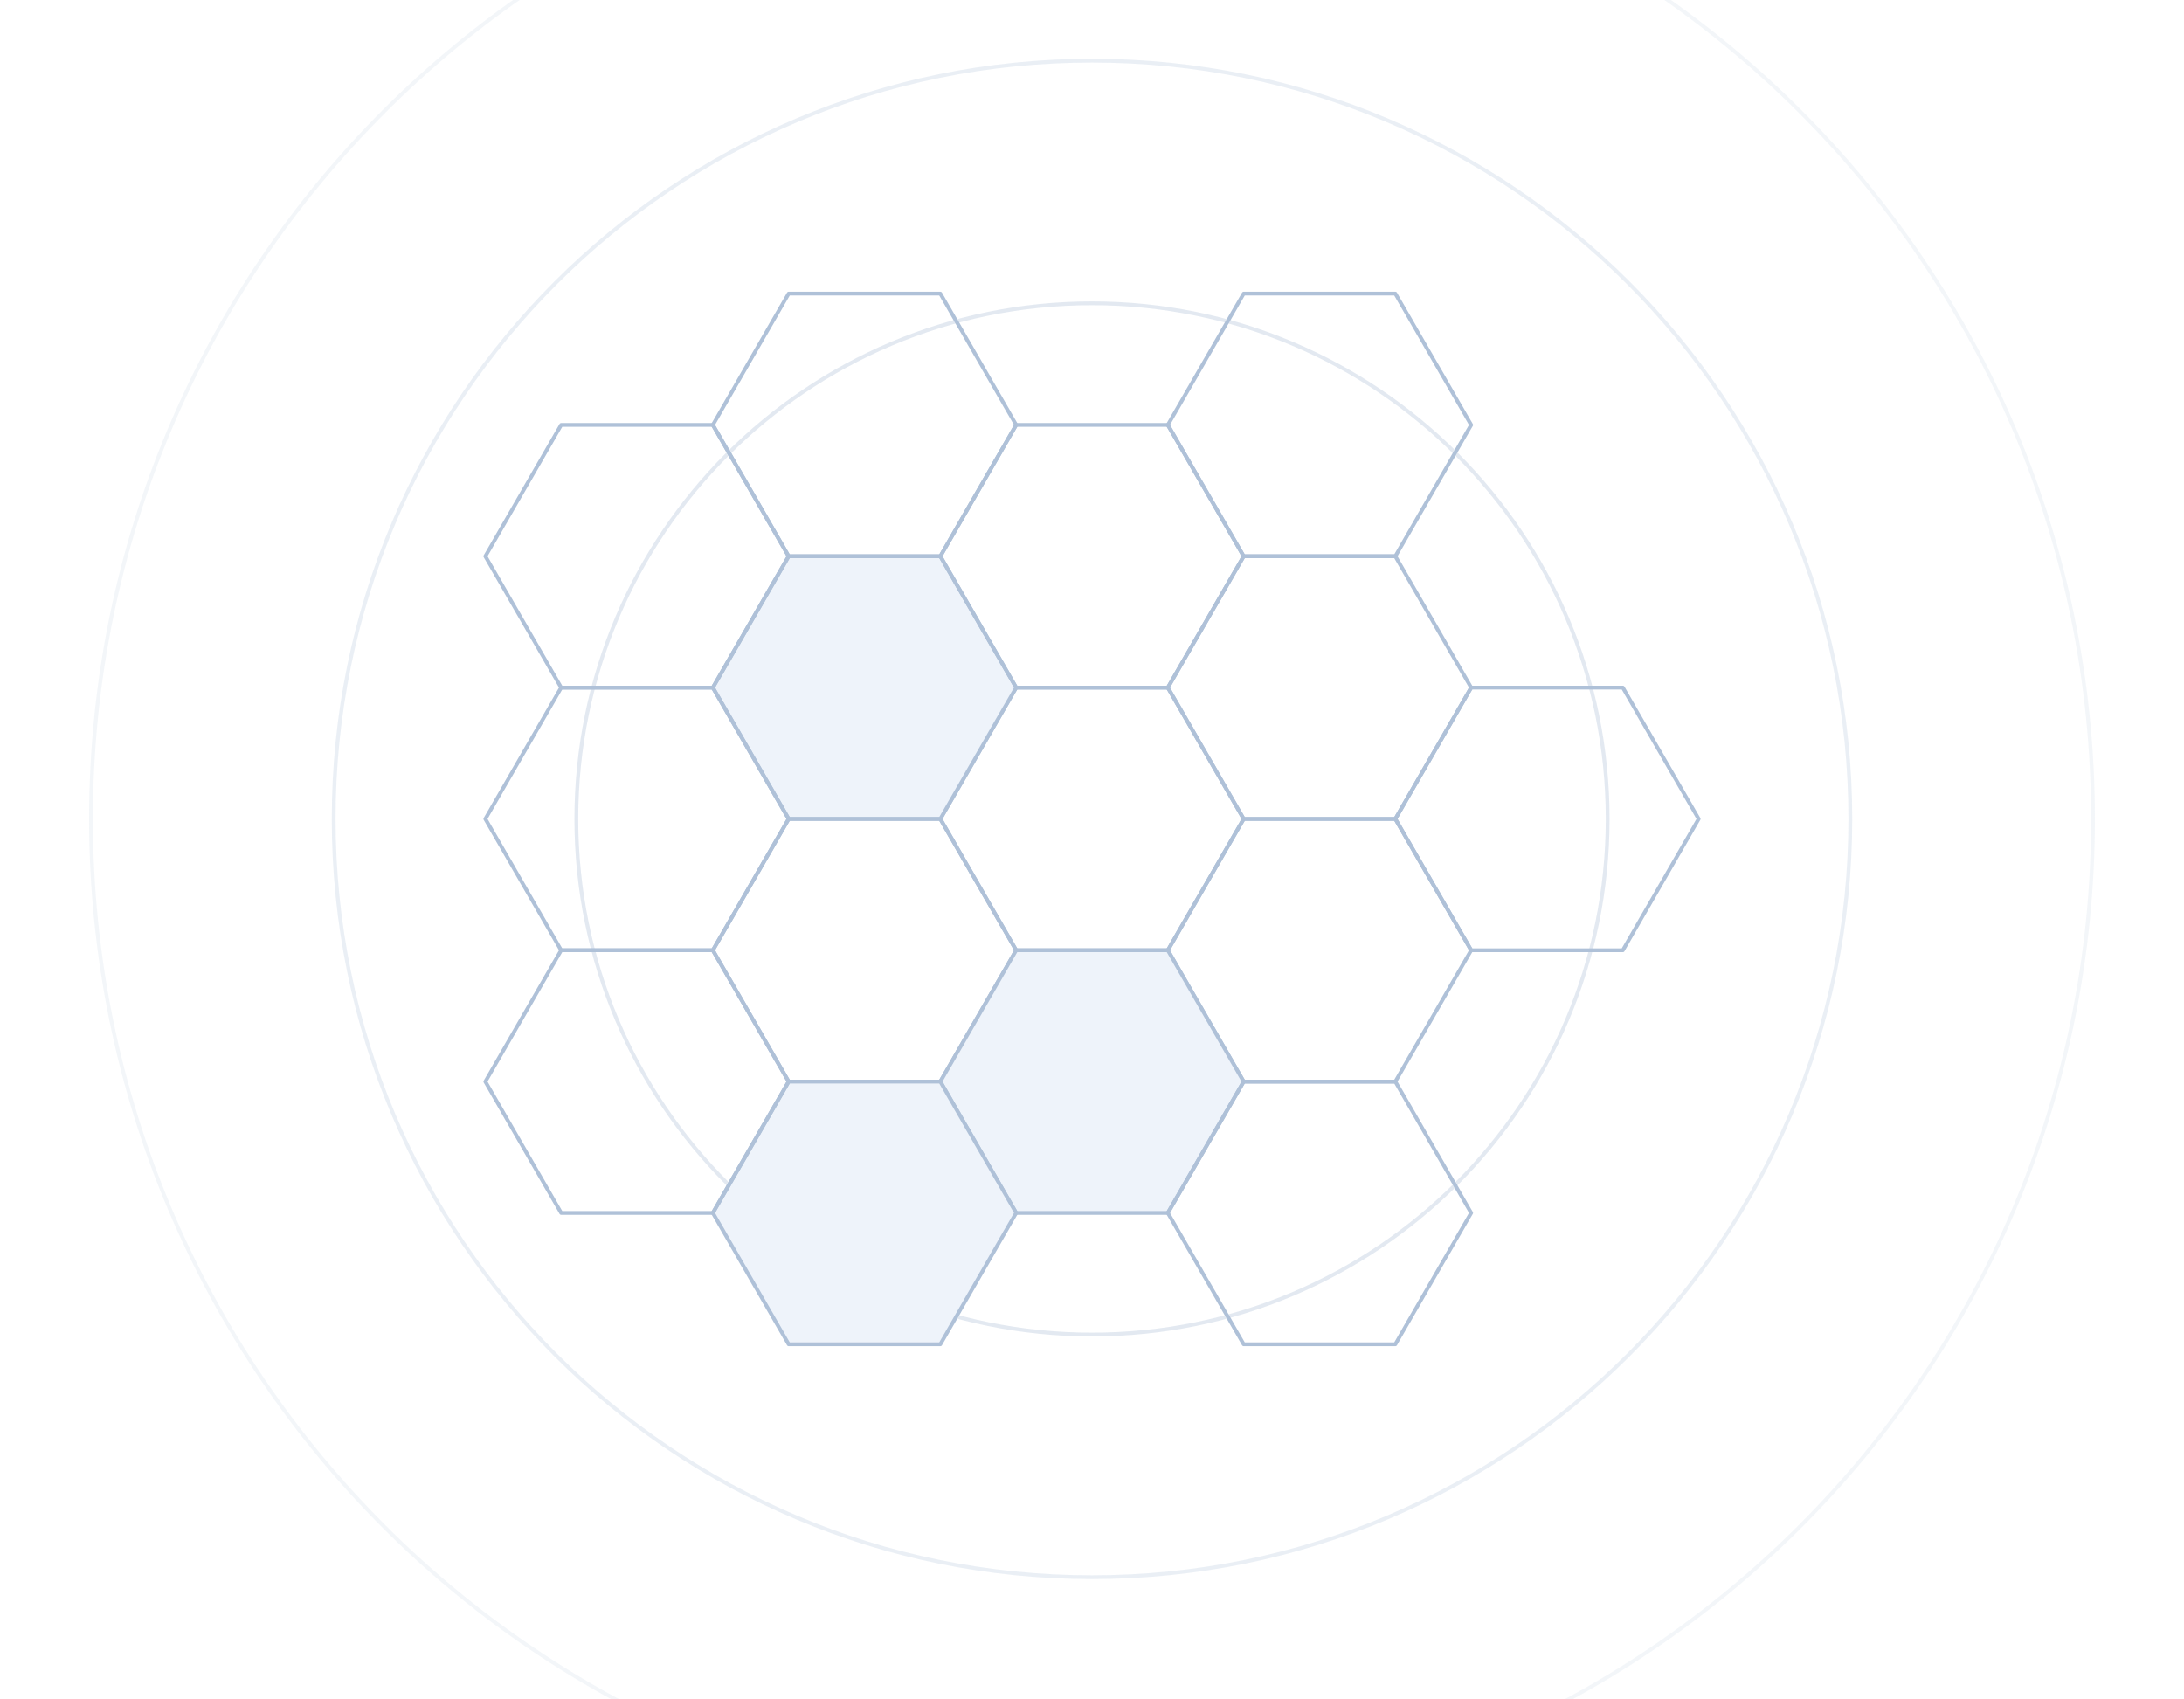
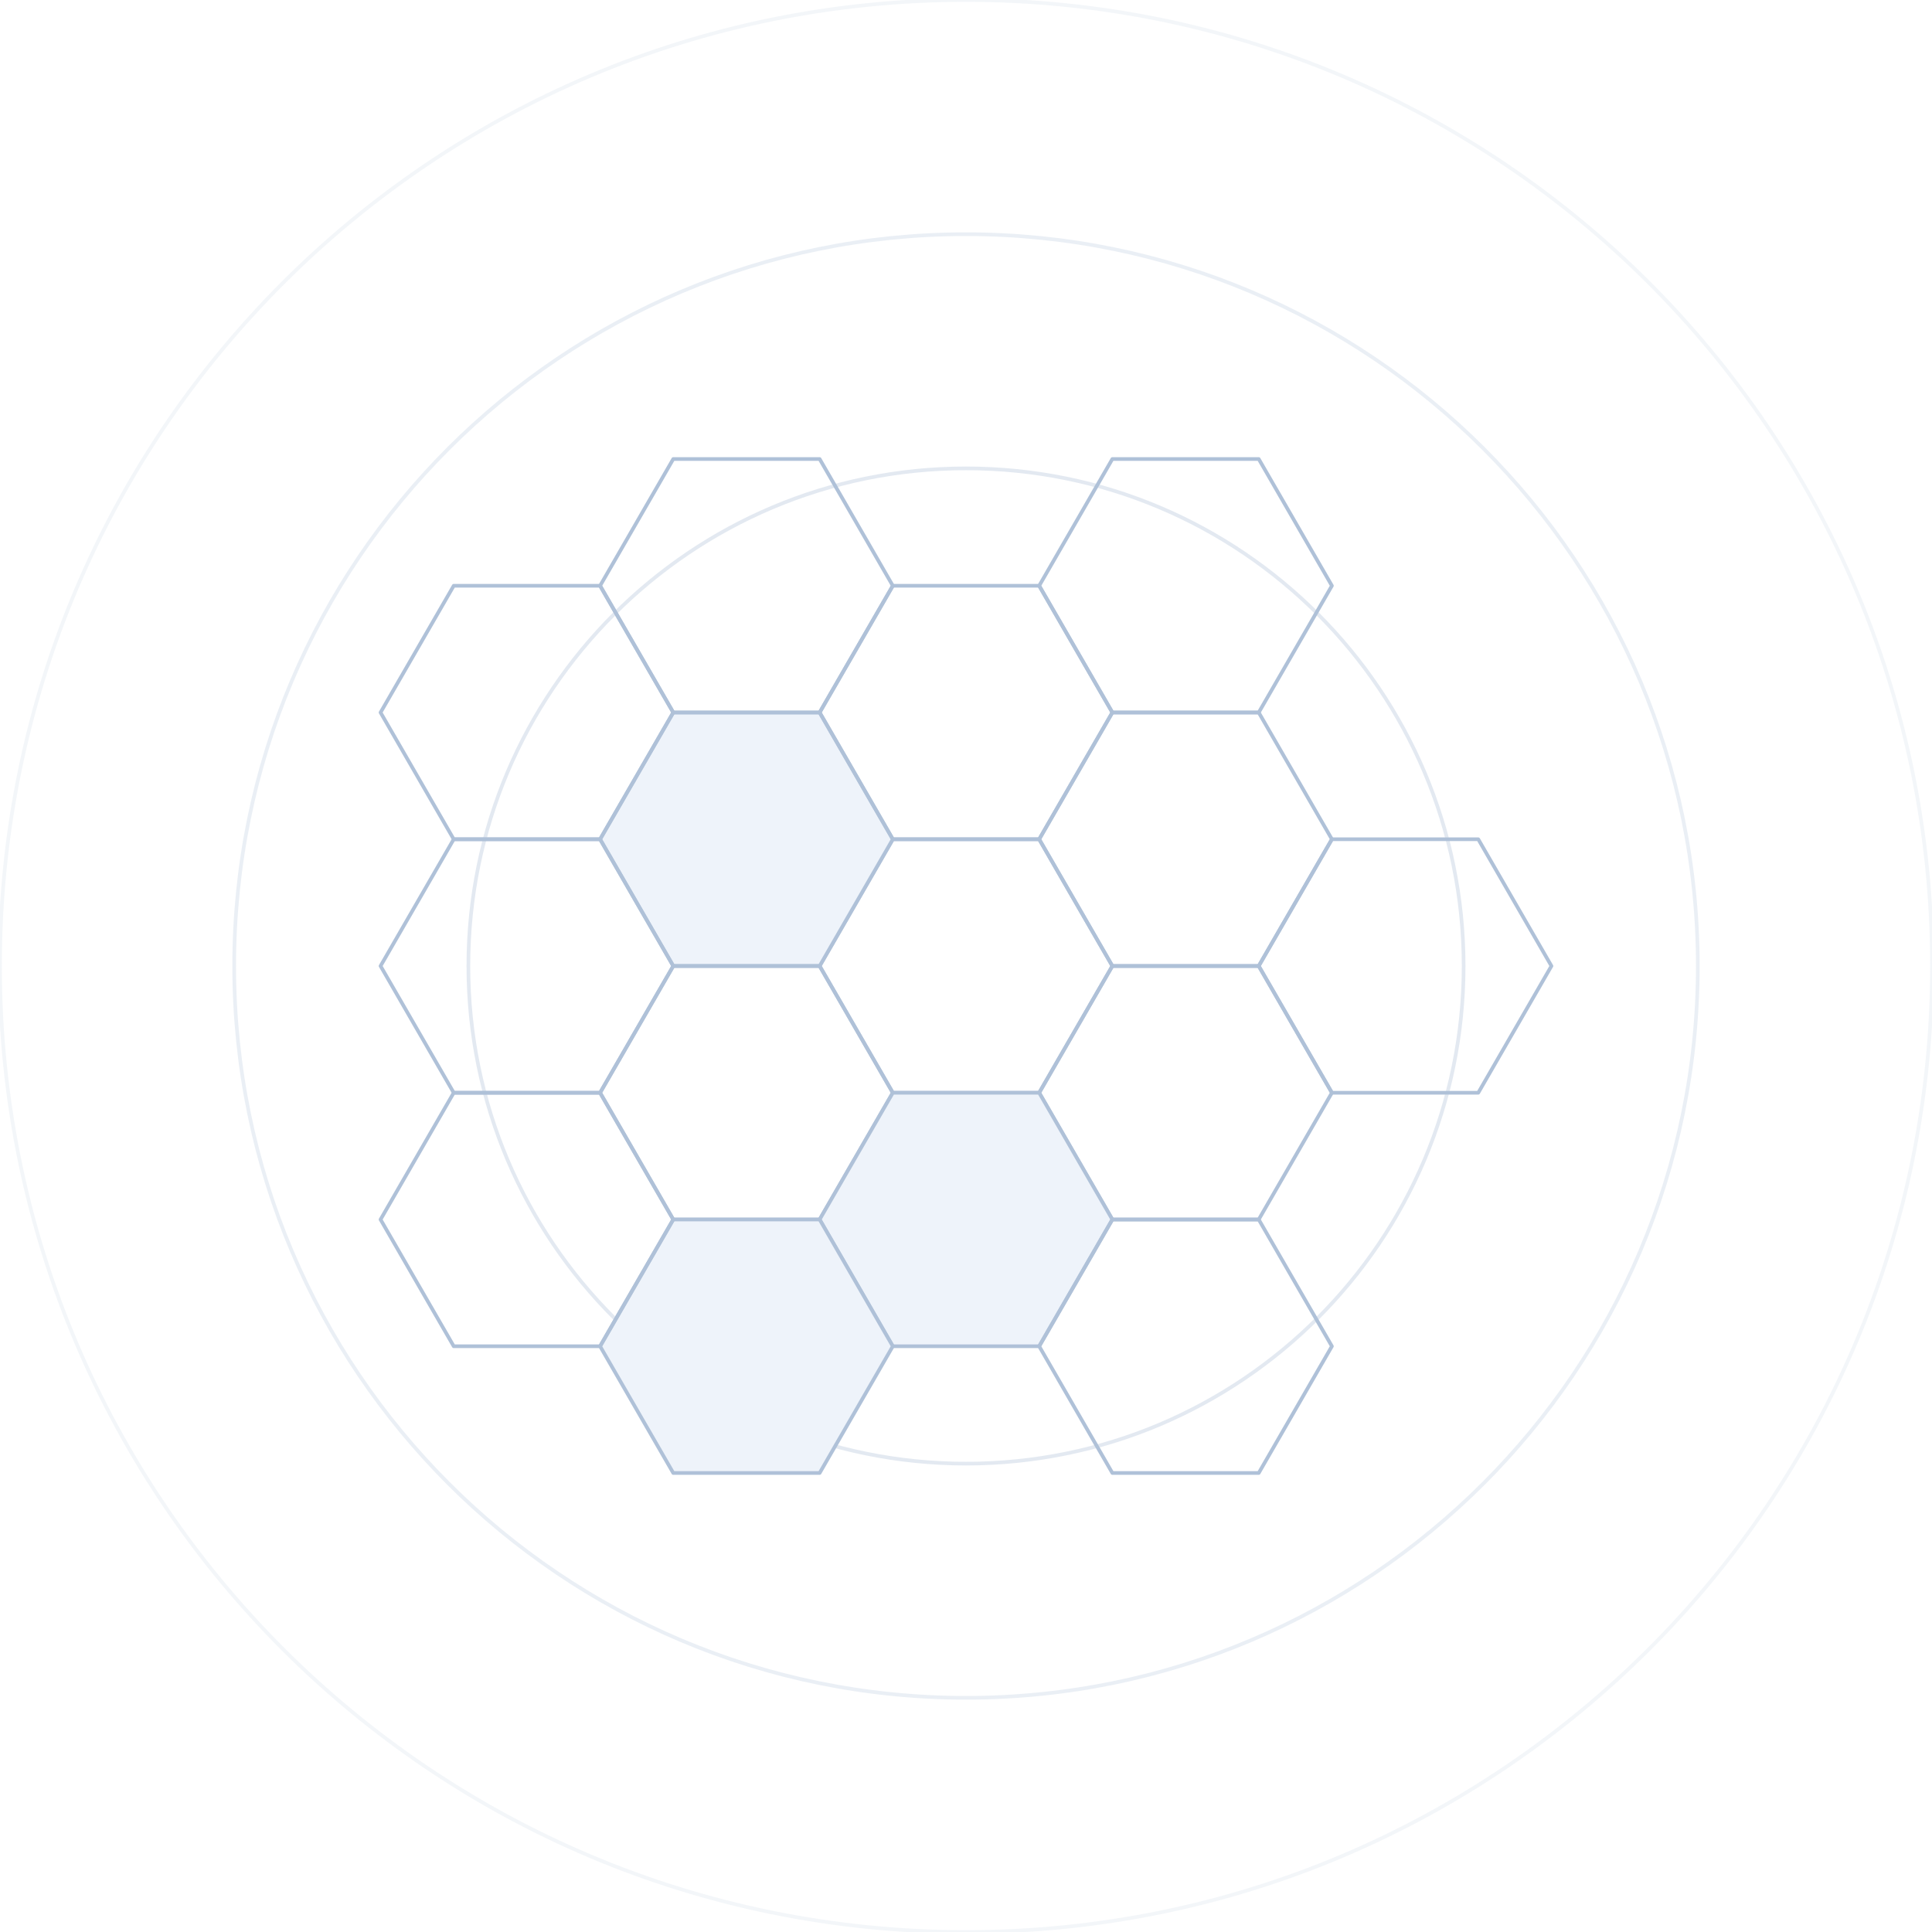
- <svg xmlns="http://www.w3.org/2000/svg" width="720" height="560" viewBox="0 0 720 560" fill="none">
+ <svg xmlns="http://www.w3.org/2000/svg" width="660" height="660" viewBox="30 -60 660 660" fill="none">
  <circle cx="360" cy="270" r="330" stroke="#AFC1D8" stroke-opacity="0.16" stroke-width="1.25" />
  <circle cx="360" cy="270" r="250" stroke="#AFC1D8" stroke-opacity="0.25" stroke-width="1.25" />
  <circle cx="360" cy="270" r="170" stroke="#AFC1D8" stroke-opacity="0.35" stroke-width="1.25" />
  <polygon points="410.0,270.0 385.0,313.3 335.0,313.3 310.0,270.0 335.0,226.7 385.0,226.7" stroke="#AFC1D8" stroke-width="1.25" stroke-linejoin="round" />
  <polygon points="335.0,226.7 310.0,270.0 260.0,270.0 235.0,226.7 260.0,183.4 310.0,183.4" fill="#EEF3FA" stroke="#AFC1D8" stroke-width="1.25" stroke-linejoin="round" />
  <polygon points="335.0,313.3 310.0,356.6 260.0,356.6 235.0,313.3 260.0,270.0 310.0,270.0" stroke="#AFC1D8" stroke-width="1.25" stroke-linejoin="round" />
  <polygon points="485.0,226.7 460.0,270.0 410.0,270.0 385.0,226.7 410.0,183.4 460.0,183.4" stroke="#AFC1D8" stroke-width="1.25" stroke-linejoin="round" />
  <polygon points="485.0,313.3 460.0,356.6 410.0,356.6 385.0,313.3 410.0,270.0 460.0,270.0" stroke="#AFC1D8" stroke-width="1.25" stroke-linejoin="round" />
  <polygon points="410.0,183.4 385.0,226.7 335.0,226.7 310.0,183.4 335.0,140.1 385.0,140.1" stroke="#AFC1D8" stroke-width="1.25" stroke-linejoin="round" />
  <polygon points="410.0,356.6 385.0,399.9 335.0,399.9 310.0,356.6 335.0,313.3 385.0,313.3" fill="#EEF3FA" stroke="#AFC1D8" stroke-width="1.25" stroke-linejoin="round" />
  <polygon points="260.0,270.0 235.0,313.3 185.0,313.3 160.0,270.0 185.0,226.7 235.0,226.7" stroke="#AFC1D8" stroke-width="1.25" stroke-linejoin="round" />
  <polygon points="560.0,270.0 535.0,313.3 485.0,313.3 460.0,270.0 485.0,226.7 535.0,226.7" stroke="#AFC1D8" stroke-width="1.25" stroke-linejoin="round" />
  <polygon points="335.0,140.1 310.0,183.4 260.0,183.4 235.0,140.1 260.0,96.8 310.0,96.8" stroke="#AFC1D8" stroke-width="1.25" stroke-linejoin="round" />
  <polygon points="485.0,140.1 460.0,183.4 410.0,183.4 385.0,140.1 410.0,96.8 460.0,96.8" stroke="#AFC1D8" stroke-width="1.25" stroke-linejoin="round" />
  <polygon points="335.0,399.9 310.0,443.2 260.0,443.2 235.0,399.9 260.0,356.6 310.0,356.6" fill="#EEF3FA" stroke="#AFC1D8" stroke-width="1.25" stroke-linejoin="round" />
  <polygon points="485.0,399.9 460.0,443.2 410.0,443.2 385.0,399.9 410.0,356.6 460.0,356.6" stroke="#AFC1D8" stroke-width="1.25" stroke-linejoin="round" />
  <polygon points="260.0,183.4 235.0,226.7 185.0,226.7 160.0,183.4 185.0,140.1 235.0,140.1" stroke="#AFC1D8" stroke-width="1.25" stroke-linejoin="round" />
  <polygon points="260.0,356.6 235.0,399.9 185.0,399.9 160.0,356.6 185.0,313.3 235.0,313.3" stroke="#AFC1D8" stroke-width="1.25" stroke-linejoin="round" />
</svg>
